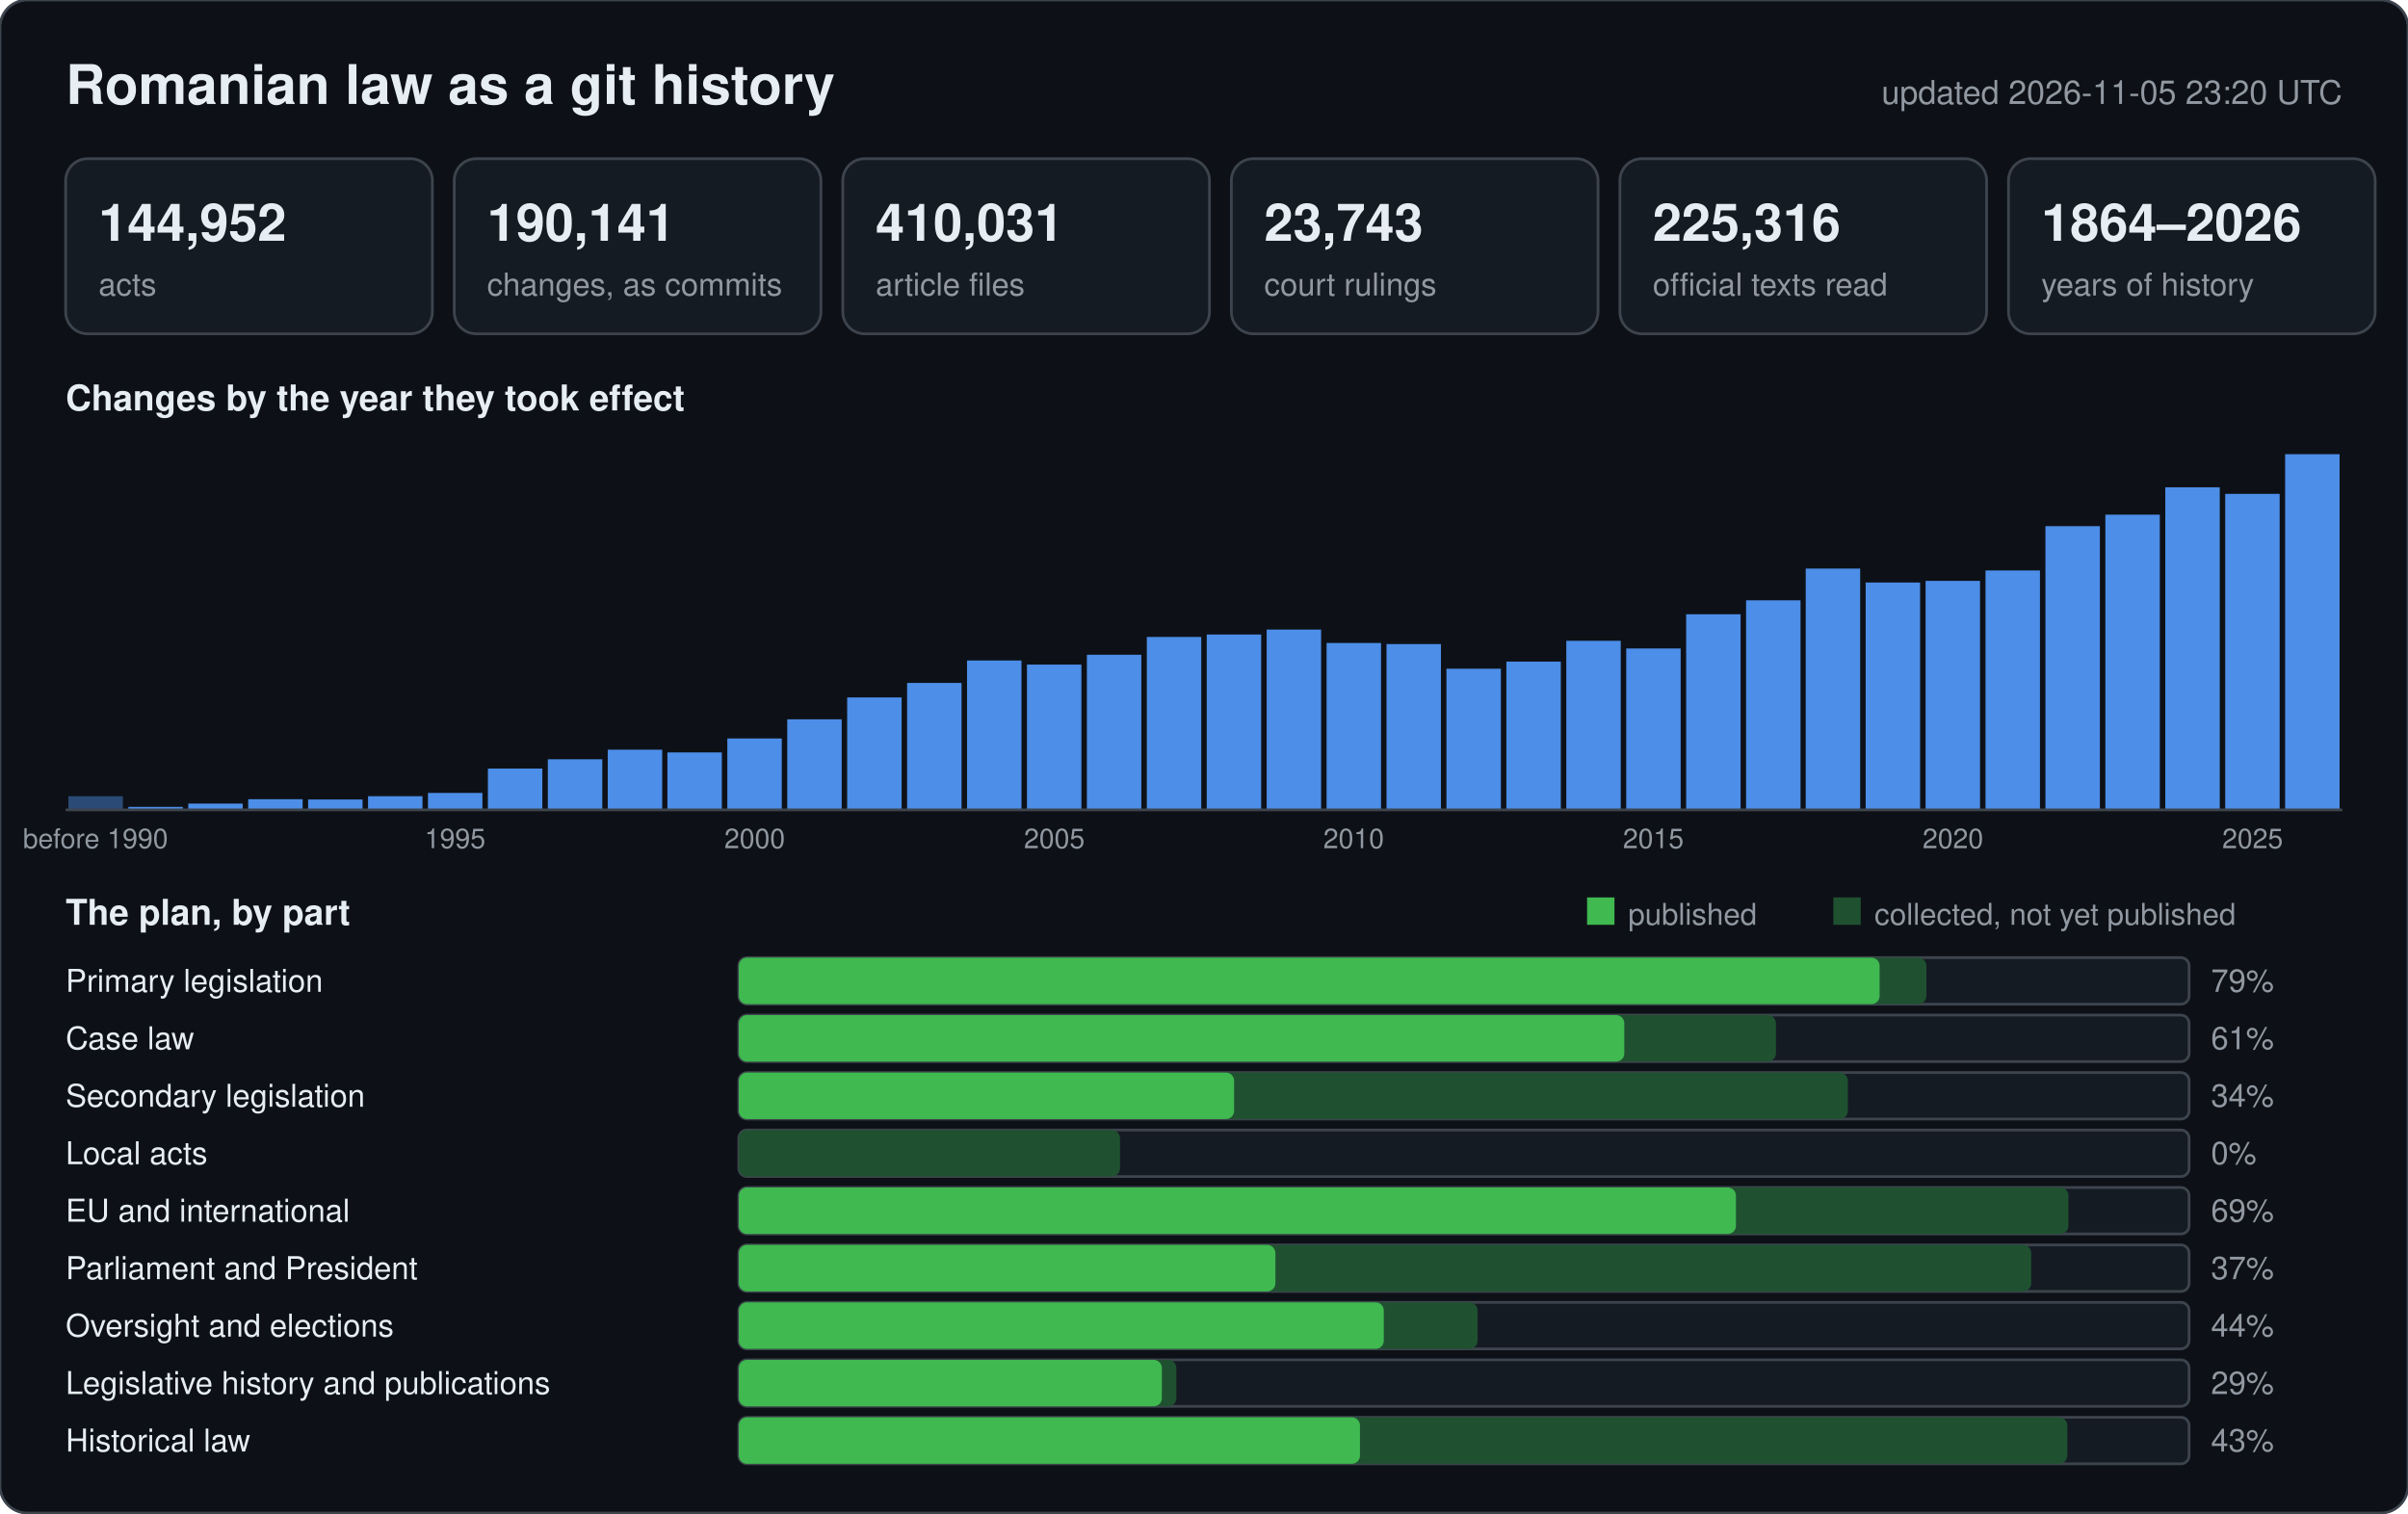
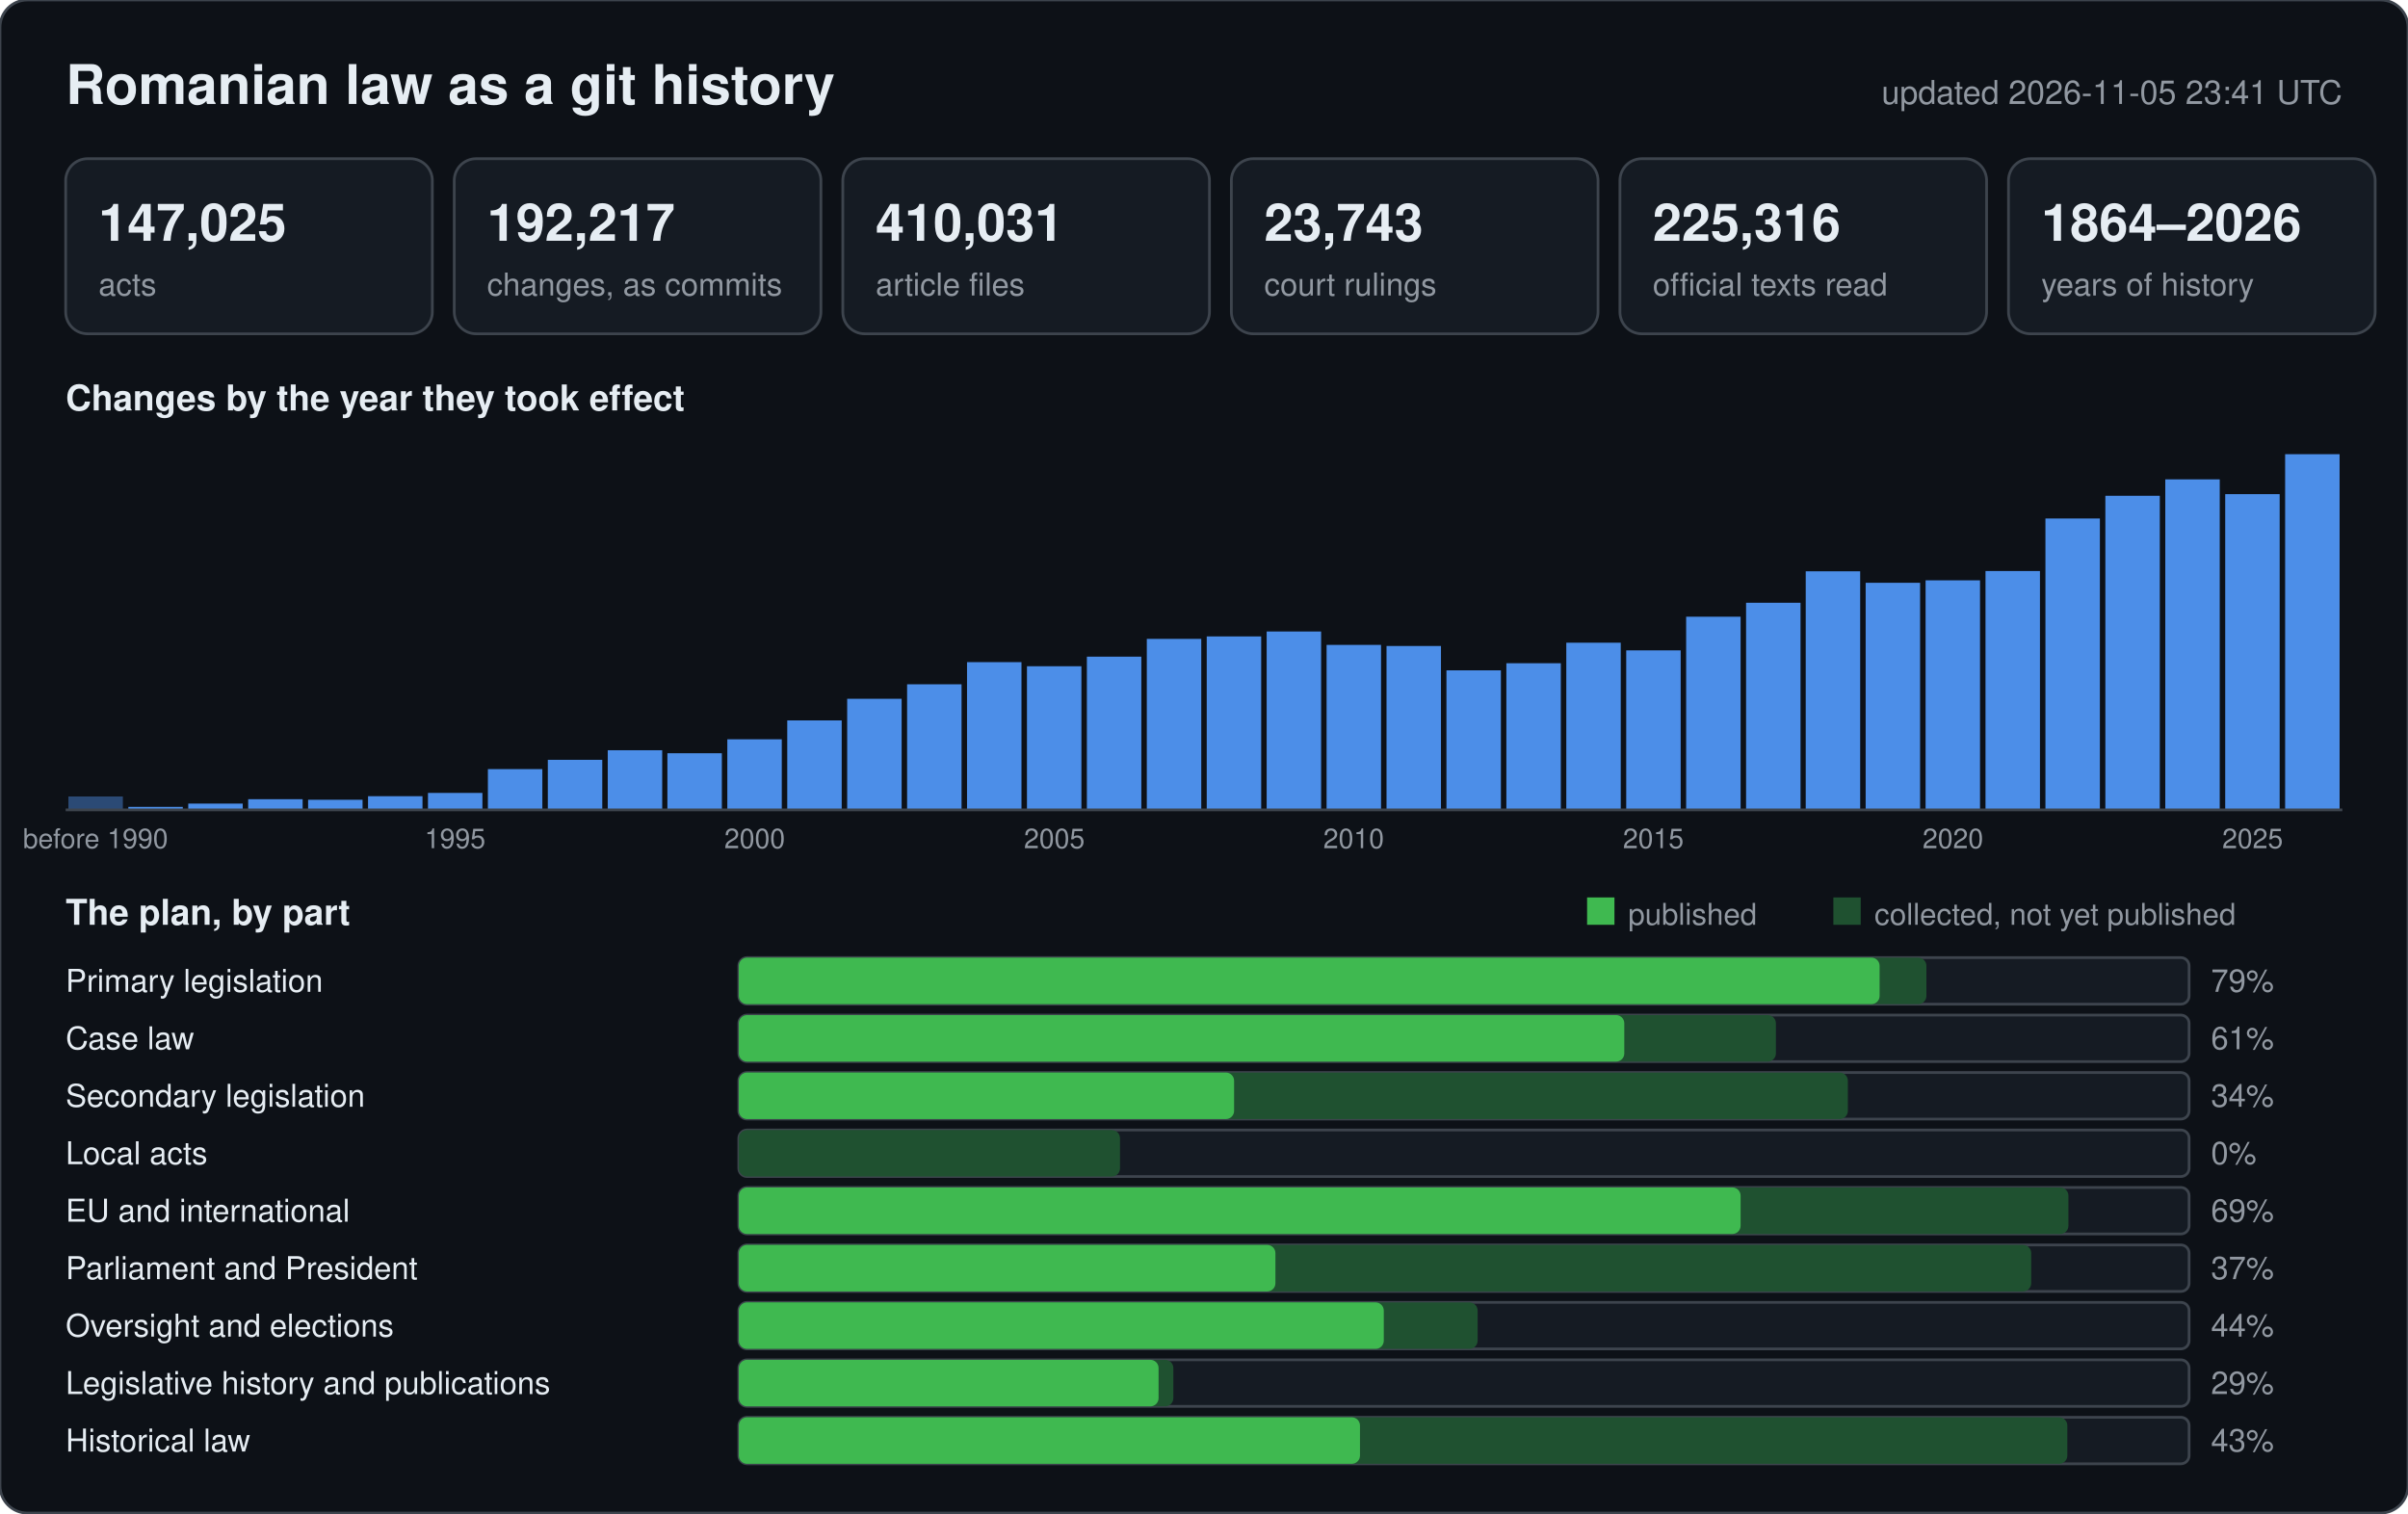
<svg xmlns="http://www.w3.org/2000/svg" width="880" height="553" viewBox="0 0 880 553" font-family="-apple-system,BlinkMacSystemFont,Segoe UI,Helvetica,Arial,sans-serif">
  <rect width="880" height="553" rx="10" fill="#0d1117" stroke="#3d444d" />
  <text x="24" y="38" font-size="20" font-weight="600" fill="#e6edf3">Romanian law as a git history</text>
-   <text x="856" y="38" font-size="12" text-anchor="end" fill="#9198a1">updated 2026-11-05 23:20 UTC</text>
+   <text x="856" y="38" font-size="12" text-anchor="end" fill="#9198a1">updated 2026-11-05 23:41 UTC</text>
  <rect x="24" y="58" width="134" height="64" rx="8" fill="#151b23" stroke="#3d444d" />
-   <text x="36" y="88" font-size="19" font-weight="600" fill="#e6edf3">144,952</text>
+   <text x="36" y="88" font-size="19" font-weight="600" fill="#e6edf3">147,025</text>
  <text x="36" y="108" font-size="11.5" fill="#9198a1">acts</text>
  <rect x="166" y="58" width="134" height="64" rx="8" fill="#151b23" stroke="#3d444d" />
-   <text x="178" y="88" font-size="19" font-weight="600" fill="#e6edf3">190,141</text>
+   <text x="178" y="88" font-size="19" font-weight="600" fill="#e6edf3">192,217</text>
  <text x="178" y="108" font-size="11.5" fill="#9198a1">changes, as commits</text>
  <rect x="308" y="58" width="134" height="64" rx="8" fill="#151b23" stroke="#3d444d" />
  <text x="320" y="88" font-size="19" font-weight="600" fill="#e6edf3">410,031</text>
  <text x="320" y="108" font-size="11.5" fill="#9198a1">article files</text>
  <rect x="450" y="58" width="134" height="64" rx="8" fill="#151b23" stroke="#3d444d" />
  <text x="462" y="88" font-size="19" font-weight="600" fill="#e6edf3">23,743</text>
  <text x="462" y="108" font-size="11.5" fill="#9198a1">court rulings</text>
  <rect x="592" y="58" width="134" height="64" rx="8" fill="#151b23" stroke="#3d444d" />
  <text x="604" y="88" font-size="19" font-weight="600" fill="#e6edf3">225,316</text>
  <text x="604" y="108" font-size="11.5" fill="#9198a1">official texts read</text>
  <rect x="734" y="58" width="134" height="64" rx="8" fill="#151b23" stroke="#3d444d" />
  <text x="746" y="88" font-size="19" font-weight="600" fill="#e6edf3">1864–2026</text>
  <text x="746" y="108" font-size="11.5" fill="#9198a1">years of history</text>
  <text x="24" y="150" font-size="13" font-weight="600" fill="#e6edf3">Changes by the year they took effect</text>
-   <rect x="25.0" y="291.0" width="19.9" height="5.0" fill="#2b4a75" />
+   <rect x="25.0" y="291.1" width="19.9" height="4.9" fill="#2b4a75" />
  <text x="34.9" y="310" font-size="10" text-anchor="middle" fill="#9198a1">before 1990</text>
  <rect x="46.9" y="294.9" width="19.9" height="1.1" fill="#4c8ee8" />
  <rect x="68.8" y="293.7" width="19.9" height="2.3" fill="#4c8ee8" />
  <rect x="90.7" y="292.1" width="19.9" height="3.9" fill="#4c8ee8" />
-   <rect x="112.6" y="292.2" width="19.9" height="3.8" fill="#4c8ee8" />
+   <rect x="112.6" y="292.3" width="19.9" height="3.7" fill="#4c8ee8" />
  <rect x="134.5" y="291.0" width="19.9" height="5.0" fill="#4c8ee8" />
  <rect x="156.4" y="289.8" width="19.9" height="6.2" fill="#4c8ee8" />
  <text x="166.3" y="310" font-size="10" text-anchor="middle" fill="#9198a1">1995</text>
-   <rect x="178.3" y="280.9" width="19.9" height="15.1" fill="#4c8ee8" />
-   <rect x="200.2" y="277.5" width="19.9" height="18.5" fill="#4c8ee8" />
-   <rect x="222.1" y="274.0" width="19.9" height="22.0" fill="#4c8ee8" />
-   <rect x="243.9" y="275.0" width="19.9" height="21.0" fill="#4c8ee8" />
-   <rect x="265.8" y="269.9" width="19.9" height="26.1" fill="#4c8ee8" />
+   <rect x="178.3" y="281.1" width="19.9" height="14.9" fill="#4c8ee8" />
+   <rect x="200.2" y="277.7" width="19.9" height="18.3" fill="#4c8ee8" />
+   <rect x="222.1" y="274.2" width="19.9" height="21.8" fill="#4c8ee8" />
+   <rect x="243.9" y="275.3" width="19.9" height="20.7" fill="#4c8ee8" />
+   <rect x="265.8" y="270.2" width="19.9" height="25.8" fill="#4c8ee8" />
  <text x="275.8" y="310" font-size="10" text-anchor="middle" fill="#9198a1">2000</text>
-   <rect x="287.7" y="262.9" width="19.9" height="33.1" fill="#4c8ee8" />
-   <rect x="309.6" y="254.9" width="19.9" height="41.1" fill="#4c8ee8" />
-   <rect x="331.5" y="249.6" width="19.9" height="46.4" fill="#4c8ee8" />
-   <rect x="353.4" y="241.4" width="19.9" height="54.6" fill="#4c8ee8" />
-   <rect x="375.3" y="242.9" width="19.9" height="53.1" fill="#4c8ee8" />
+   <rect x="287.7" y="263.3" width="19.9" height="32.7" fill="#4c8ee8" />
+   <rect x="309.6" y="255.4" width="19.9" height="40.6" fill="#4c8ee8" />
+   <rect x="331.5" y="250.1" width="19.9" height="45.9" fill="#4c8ee8" />
+   <rect x="353.4" y="242.0" width="19.9" height="54.0" fill="#4c8ee8" />
+   <rect x="375.3" y="243.5" width="19.9" height="52.5" fill="#4c8ee8" />
  <text x="385.3" y="310" font-size="10" text-anchor="middle" fill="#9198a1">2005</text>
-   <rect x="397.2" y="239.3" width="19.9" height="56.7" fill="#4c8ee8" />
-   <rect x="419.1" y="232.8" width="19.9" height="63.2" fill="#4c8ee8" />
-   <rect x="441.0" y="231.9" width="19.9" height="64.1" fill="#4c8ee8" />
-   <rect x="462.9" y="230.1" width="19.9" height="65.9" fill="#4c8ee8" />
-   <rect x="484.8" y="235.0" width="19.9" height="61.0" fill="#4c8ee8" />
+   <rect x="397.2" y="240.0" width="19.9" height="56.0" fill="#4c8ee8" />
+   <rect x="419.1" y="233.5" width="19.9" height="62.5" fill="#4c8ee8" />
+   <rect x="441.0" y="232.6" width="19.9" height="63.4" fill="#4c8ee8" />
+   <rect x="462.9" y="230.8" width="19.9" height="65.2" fill="#4c8ee8" />
+   <rect x="484.8" y="235.7" width="19.9" height="60.3" fill="#4c8ee8" />
  <text x="494.7" y="310" font-size="10" text-anchor="middle" fill="#9198a1">2010</text>
-   <rect x="506.7" y="235.4" width="19.9" height="60.6" fill="#4c8ee8" />
-   <rect x="528.6" y="244.4" width="19.9" height="51.6" fill="#4c8ee8" />
-   <rect x="550.5" y="241.8" width="19.9" height="54.2" fill="#4c8ee8" />
-   <rect x="572.4" y="234.2" width="19.9" height="61.8" fill="#4c8ee8" />
-   <rect x="594.3" y="237.0" width="19.9" height="59.0" fill="#4c8ee8" />
+   <rect x="506.7" y="236.1" width="19.9" height="59.9" fill="#4c8ee8" />
+   <rect x="528.6" y="245.0" width="19.9" height="51.0" fill="#4c8ee8" />
+   <rect x="550.5" y="242.4" width="19.9" height="53.6" fill="#4c8ee8" />
+   <rect x="572.4" y="234.9" width="19.9" height="61.1" fill="#4c8ee8" />
+   <rect x="594.3" y="237.7" width="19.9" height="58.3" fill="#4c8ee8" />
  <text x="604.2" y="310" font-size="10" text-anchor="middle" fill="#9198a1">2015</text>
-   <rect x="616.2" y="224.5" width="19.9" height="71.5" fill="#4c8ee8" />
-   <rect x="638.1" y="219.4" width="19.9" height="76.6" fill="#4c8ee8" />
-   <rect x="659.9" y="207.8" width="19.9" height="88.2" fill="#4c8ee8" />
-   <rect x="681.8" y="212.9" width="19.9" height="83.1" fill="#4c8ee8" />
-   <rect x="703.7" y="212.3" width="19.9" height="83.7" fill="#4c8ee8" />
+   <rect x="616.2" y="225.4" width="19.9" height="70.6" fill="#4c8ee8" />
+   <rect x="638.1" y="220.3" width="19.9" height="75.7" fill="#4c8ee8" />
+   <rect x="659.9" y="208.8" width="19.9" height="87.2" fill="#4c8ee8" />
+   <rect x="681.8" y="213.0" width="19.9" height="83.0" fill="#4c8ee8" />
+   <rect x="703.7" y="212.1" width="19.9" height="83.9" fill="#4c8ee8" />
  <text x="713.7" y="310" font-size="10" text-anchor="middle" fill="#9198a1">2020</text>
-   <rect x="725.6" y="208.5" width="19.9" height="87.5" fill="#4c8ee8" />
-   <rect x="747.5" y="192.3" width="19.9" height="103.7" fill="#4c8ee8" />
-   <rect x="769.4" y="188.1" width="19.9" height="107.9" fill="#4c8ee8" />
-   <rect x="791.3" y="178.1" width="19.9" height="117.9" fill="#4c8ee8" />
-   <rect x="813.2" y="180.5" width="19.9" height="115.5" fill="#4c8ee8" />
+   <rect x="725.6" y="208.7" width="19.9" height="87.3" fill="#4c8ee8" />
+   <rect x="747.5" y="189.5" width="19.9" height="106.5" fill="#4c8ee8" />
+   <rect x="769.4" y="181.2" width="19.9" height="114.8" fill="#4c8ee8" />
+   <rect x="791.3" y="175.2" width="19.9" height="120.8" fill="#4c8ee8" />
+   <rect x="813.2" y="180.6" width="19.9" height="115.4" fill="#4c8ee8" />
  <text x="823.2" y="310" font-size="10" text-anchor="middle" fill="#9198a1">2025</text>
  <rect x="835.1" y="166.0" width="19.9" height="130.0" fill="#4c8ee8" />
  <line x1="24" y1="296" x2="856" y2="296" stroke="#3d444d" />
  <text x="24" y="338" font-size="13" font-weight="600" fill="#e6edf3">The plan, by part</text>
  <rect x="580" y="328" width="10" height="10" fill="#3fb950" />
  <text x="595" y="338" font-size="11" fill="#9198a1">published</text>
  <rect x="670" y="328" width="10" height="10" fill="#1f5130" />
  <text x="685" y="338" font-size="11" fill="#9198a1">collected, not yet published</text>
  <text x="24" y="362.5" font-size="11.5" fill="#e6edf3">Primary legislation</text>
  <rect x="270" y="350" width="530" height="17" rx="3" fill="#151b23" stroke="#3d444d" />
  <rect x="270" y="350" width="434.0" height="17" rx="3" fill="#1f5130" />
  <rect x="270" y="350" width="416.9" height="17" rx="3" fill="#3fb950" />
  <text x="808" y="362.5" font-size="11.5" fill="#9198a1">79%</text>
  <text x="24" y="383.5" font-size="11.5" fill="#e6edf3">Case law</text>
  <rect x="270" y="371" width="530" height="17" rx="3" fill="#151b23" stroke="#3d444d" />
  <rect x="270" y="371" width="379.0" height="17" rx="3" fill="#1f5130" />
  <rect x="270" y="371" width="323.6" height="17" rx="3" fill="#3fb950" />
  <text x="808" y="383.5" font-size="11.5" fill="#9198a1">61%</text>
  <text x="24" y="404.5" font-size="11.5" fill="#e6edf3">Secondary legislation</text>
  <rect x="270" y="392" width="530" height="17" rx="3" fill="#151b23" stroke="#3d444d" />
  <rect x="270" y="392" width="405.3" height="17" rx="3" fill="#1f5130" />
  <rect x="270" y="392" width="181.0" height="17" rx="3" fill="#3fb950" />
  <text x="808" y="404.5" font-size="11.5" fill="#9198a1">34%</text>
  <text x="24" y="425.5" font-size="11.5" fill="#e6edf3">Local acts</text>
  <rect x="270" y="413" width="530" height="17" rx="3" fill="#151b23" stroke="#3d444d" />
  <rect x="270" y="413" width="139.3" height="17" rx="3" fill="#1f5130" />
  <rect x="270" y="413" width="0.0" height="17" rx="3" fill="#3fb950" />
  <text x="808" y="425.5" font-size="11.5" fill="#9198a1">0%</text>
  <text x="24" y="446.5" font-size="11.5" fill="#e6edf3">EU and international</text>
  <rect x="270" y="434" width="530" height="17" rx="3" fill="#151b23" stroke="#3d444d" />
  <rect x="270" y="434" width="485.9" height="17" rx="3" fill="#1f5130" />
-   <rect x="270" y="434" width="364.4" height="17" rx="3" fill="#3fb950" />
+   <rect x="270" y="434" width="366.1" height="17" rx="3" fill="#3fb950" />
  <text x="808" y="446.5" font-size="11.5" fill="#9198a1">69%</text>
  <text x="24" y="467.5" font-size="11.5" fill="#e6edf3">Parliament and President</text>
  <rect x="270" y="455" width="530" height="17" rx="3" fill="#151b23" stroke="#3d444d" />
  <rect x="270" y="455" width="472.3" height="17" rx="3" fill="#1f5130" />
  <rect x="270" y="455" width="196.1" height="17" rx="3" fill="#3fb950" />
  <text x="808" y="467.5" font-size="11.5" fill="#9198a1">37%</text>
  <text x="24" y="488.5" font-size="11.5" fill="#e6edf3">Oversight and elections</text>
  <rect x="270" y="476" width="530" height="17" rx="3" fill="#151b23" stroke="#3d444d" />
  <rect x="270" y="476" width="270.0" height="17" rx="3" fill="#1f5130" />
  <rect x="270" y="476" width="235.7" height="17" rx="3" fill="#3fb950" />
  <text x="808" y="488.5" font-size="11.5" fill="#9198a1">44%</text>
  <text x="24" y="509.5" font-size="11.5" fill="#e6edf3">Legislative history and publications</text>
  <rect x="270" y="497" width="530" height="17" rx="3" fill="#151b23" stroke="#3d444d" />
-   <rect x="270" y="497" width="159.9" height="17" rx="3" fill="#1f5130" />
-   <rect x="270" y="497" width="154.6" height="17" rx="3" fill="#3fb950" />
+   <rect x="270" y="497" width="158.8" height="17" rx="3" fill="#1f5130" />
+   <rect x="270" y="497" width="153.4" height="17" rx="3" fill="#3fb950" />
  <text x="808" y="509.5" font-size="11.5" fill="#9198a1">29%</text>
  <text x="24" y="530.5" font-size="11.5" fill="#e6edf3">Historical law</text>
  <rect x="270" y="518" width="530" height="17" rx="3" fill="#151b23" stroke="#3d444d" />
  <rect x="270" y="518" width="485.5" height="17" rx="3" fill="#1f5130" />
  <rect x="270" y="518" width="227.0" height="17" rx="3" fill="#3fb950" />
  <text x="808" y="530.5" font-size="11.5" fill="#9198a1">43%</text>
</svg>
